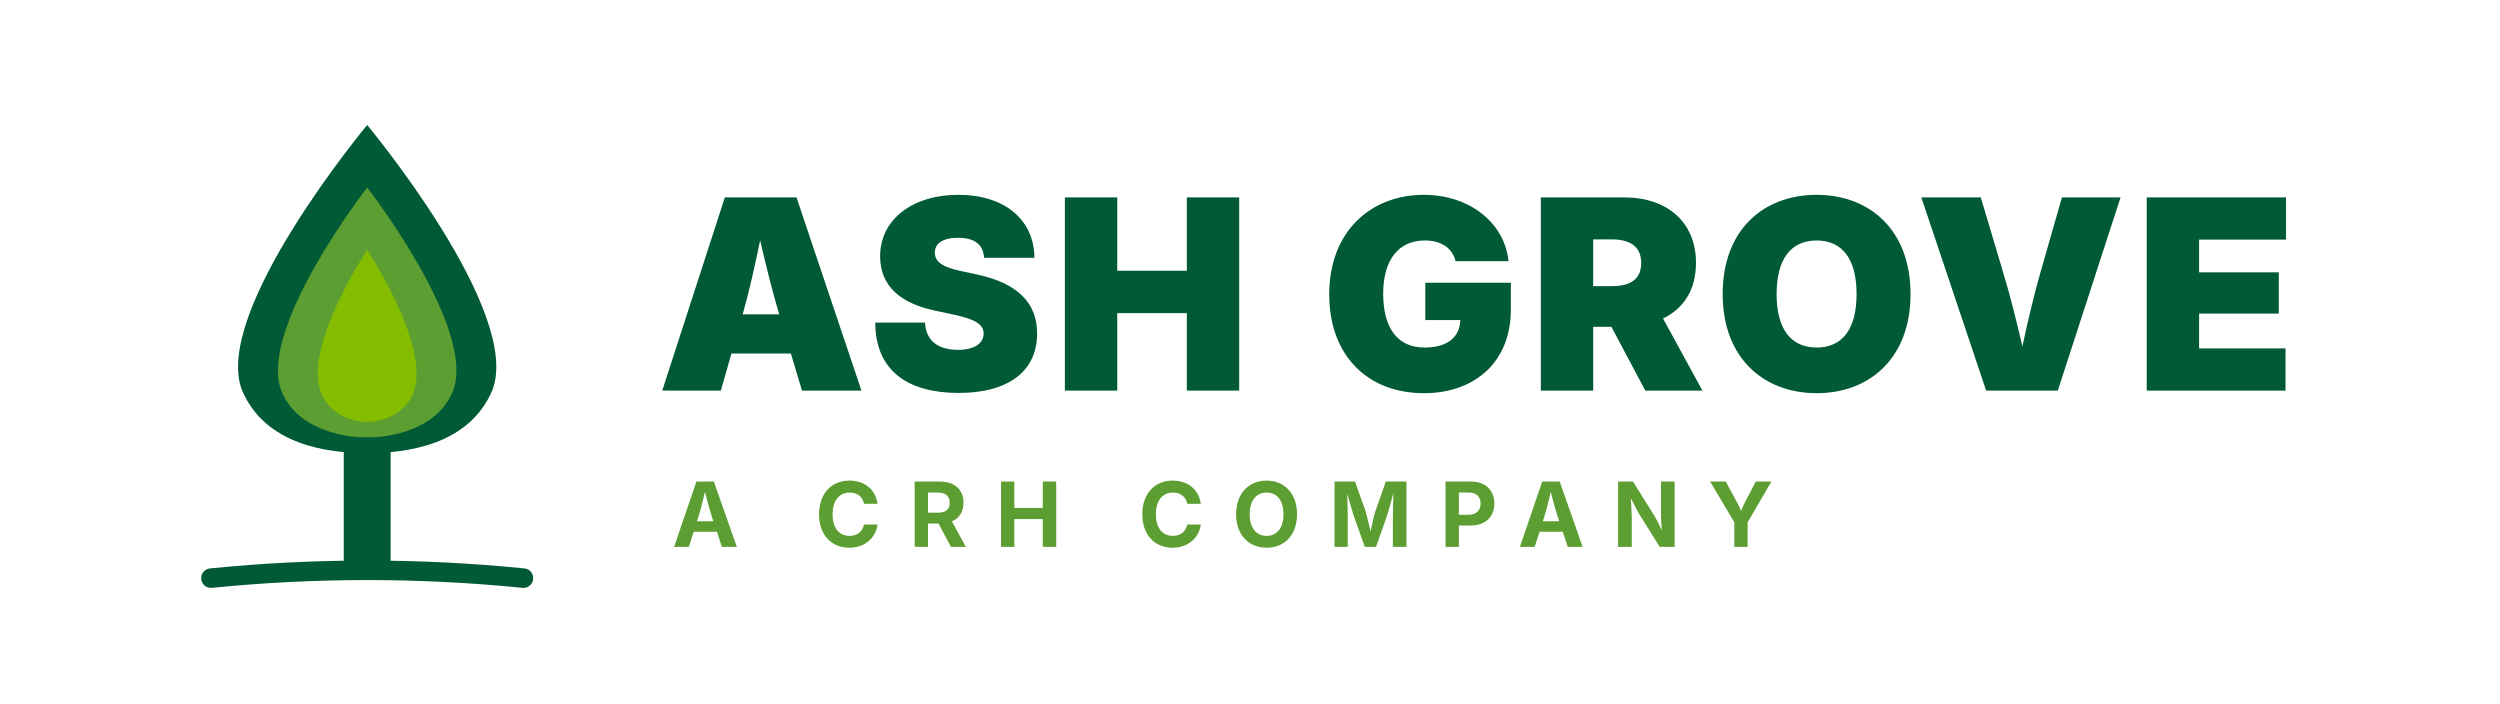
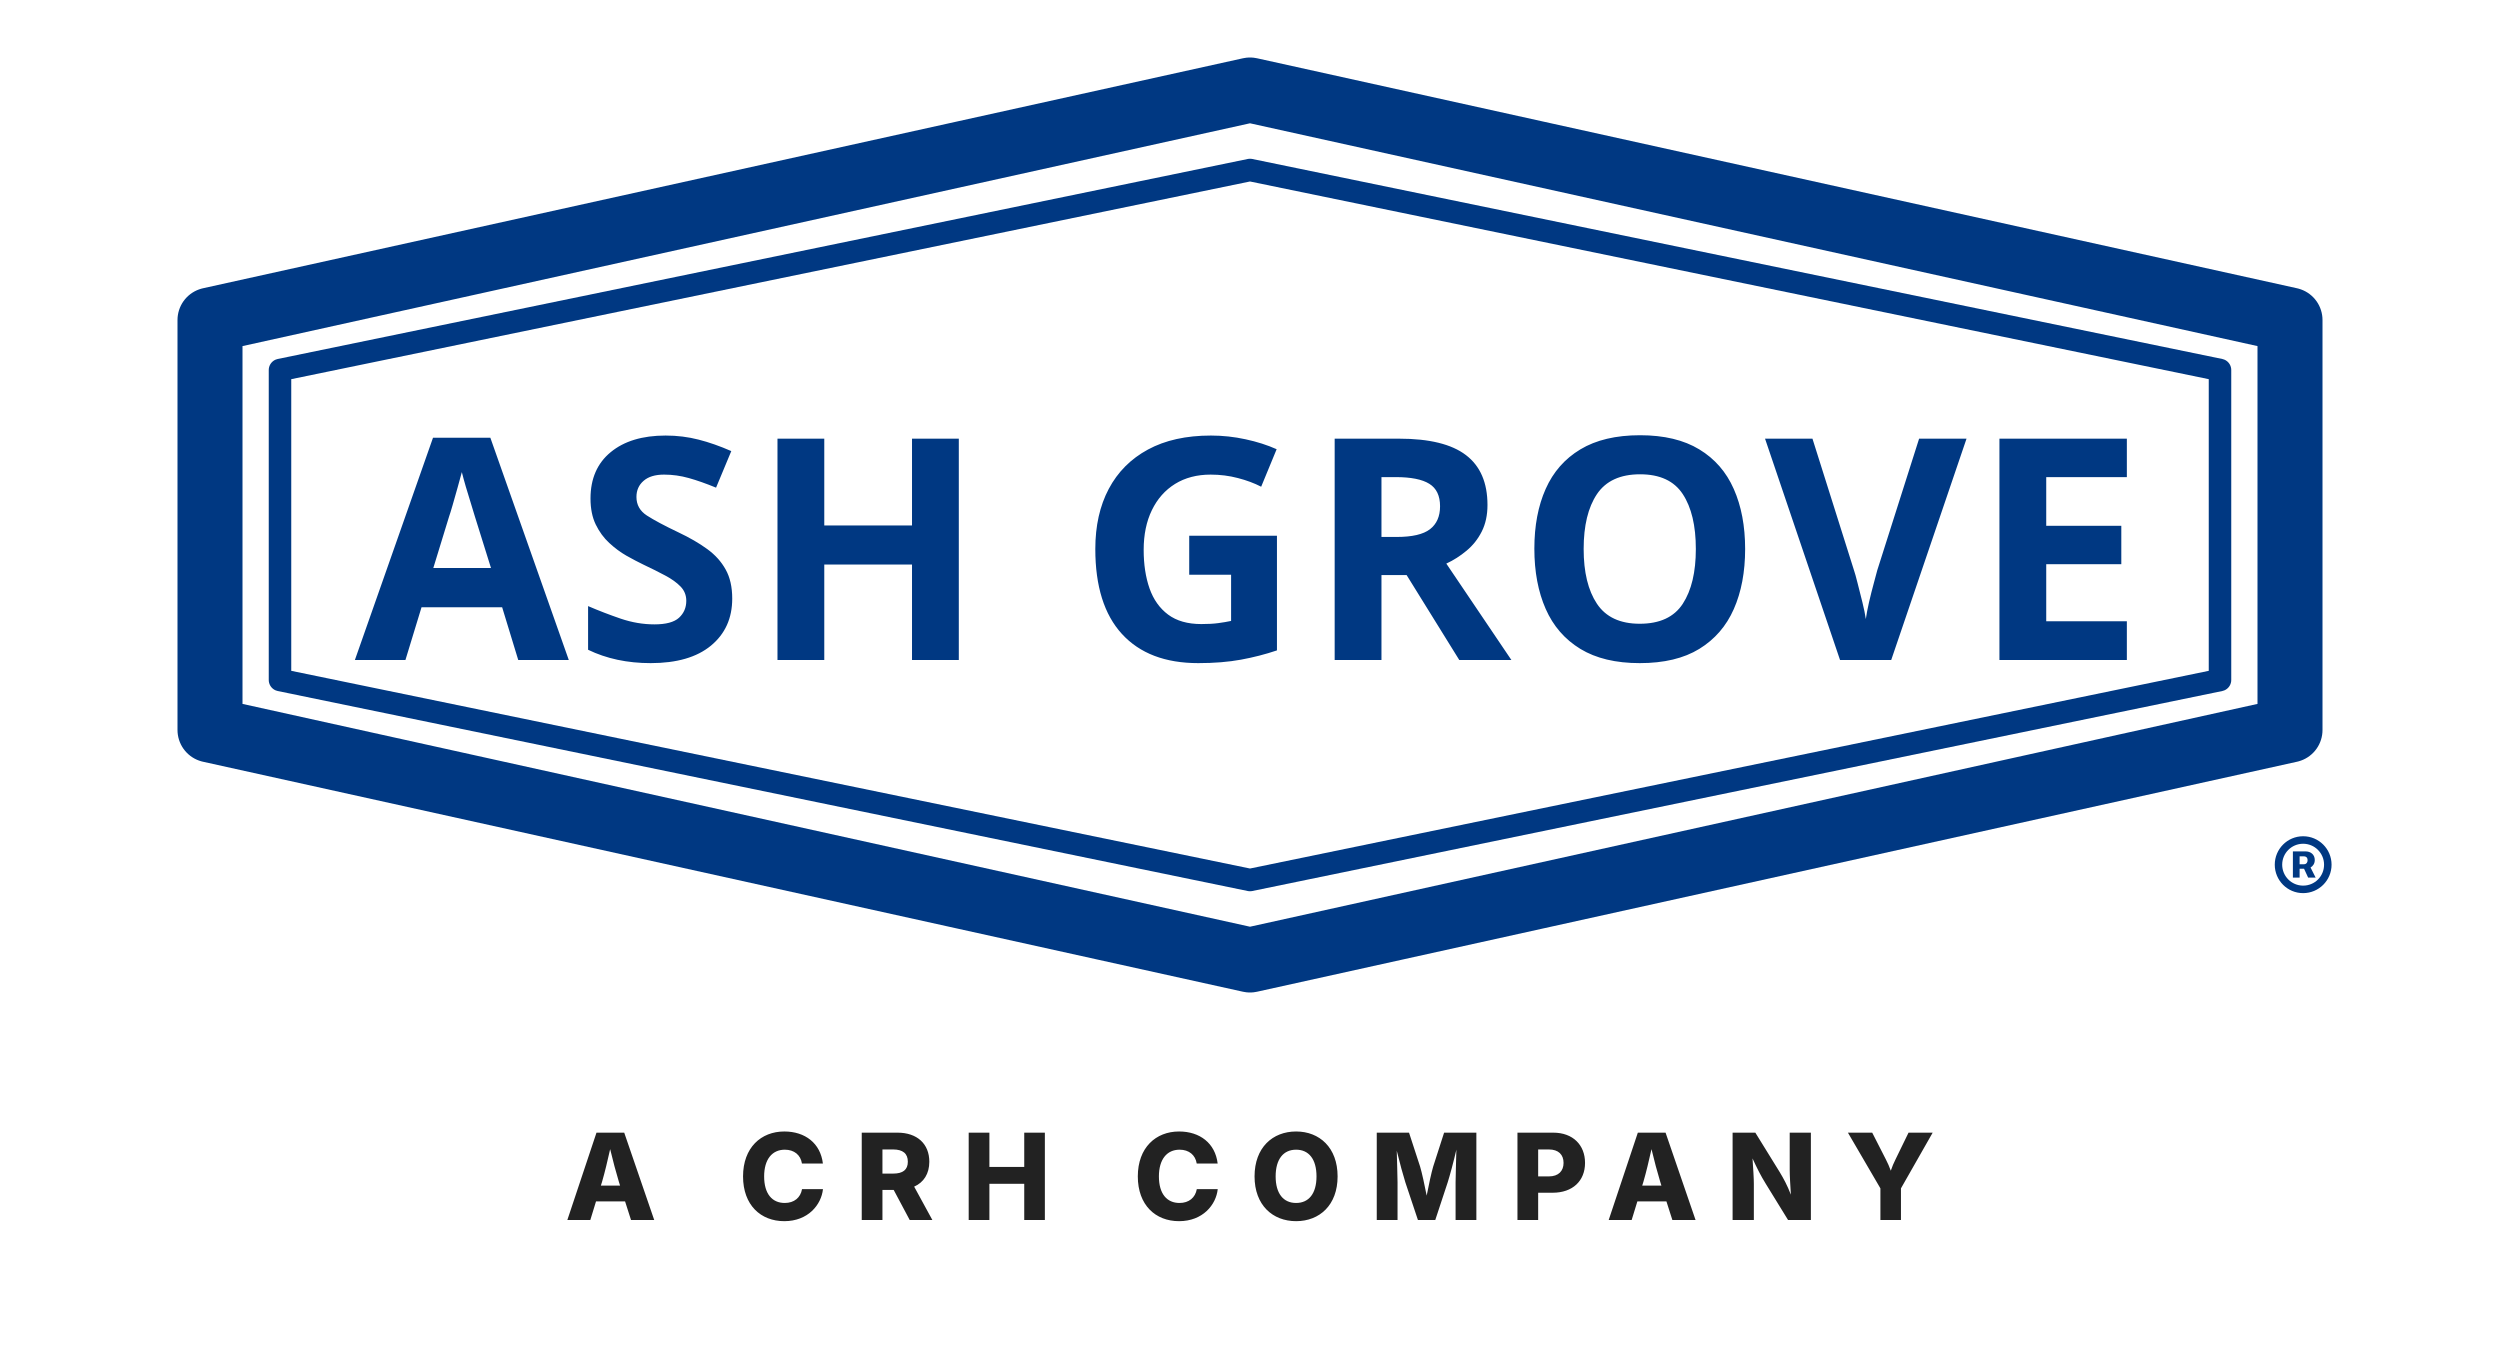
- <svg xmlns="http://www.w3.org/2000/svg" viewBox="0 0 320 90" width="100%" height="100%">
-   <g transform="translate(10, 8)">
-     <g transform="translate(5, 4)">
-       <path d="M 32 4 C 32 4, 12 28, 16 38 C 19 45, 27 46, 32 46 C 37 46, 45 45, 48 38 C 52 28, 32 4, 32 4 Z" fill="#005A36" />
-       <path d="M 32 12 C 32 12, 18 30, 21 38 C 23 43, 29 44, 32 44 C 35 44, 41 43, 43 38 C 46 30, 32 12, 32 12 Z" fill="#5C9E31" />
-       <path d="M 32 20 C 32 20, 24 32, 26 38 C 27 41, 30 42, 32 42 C 34 42, 37 41, 38 38 C 40 32, 32 20, 32 20 Z" fill="#84BD00" />
-       <path d="M 29 44 L 29 62 L 35 62 L 35 44 Z" fill="#005A36" />
-       <path d="M 12 62 Q 32 60 52 62" stroke="#005A36" stroke-width="2.5" stroke-linecap="round" fill="none" />
-     </g>
-     <text x="74" y="42" font-family="'Inter', 'Helvetica Neue', 'Arial', sans-serif" font-weight="900" font-size="34" fill="#005A36" letter-spacing="1">
+ <svg xmlns="http://www.w3.org/2000/svg" viewBox="0 0 500 270" width="100%" height="100%">
+   <g transform="translate(10, 10)">
+     <polygon points="240,8 448,54 448,136 240,182 32,136 32,54" fill="none" stroke="#003882" stroke-width="13" stroke-linejoin="round" />
+     <polygon points="240,24 434,64 434,126 240,166 46,126 46,64" fill="none" stroke="#003882" stroke-width="4.5" stroke-linejoin="round" />
+     <text x="240" y="122" text-anchor="middle" font-family="'Arial Black', 'Impact', 'Montserrat', sans-serif" font-weight="900" font-size="62" fill="#003882" letter-spacing="1">
      ASH GROVE
    </text>
-     <text x="76" y="62" font-family="'Inter', 'Helvetica Neue', 'Arial', sans-serif" font-weight="700" font-size="11.5" fill="#5C9E31" letter-spacing="3.5">
+     <text x="444" y="172" font-family="'Inter', 'Arial', sans-serif" font-weight="700" font-size="20" fill="#003882">®</text>
+     <text x="240" y="234" text-anchor="middle" font-family="'Inter', 'Helvetica Neue', 'Arial', sans-serif" font-weight="800" font-size="24" fill="#222222" letter-spacing="5.5">
      A CRH COMPANY
    </text>
  </g>
</svg>
